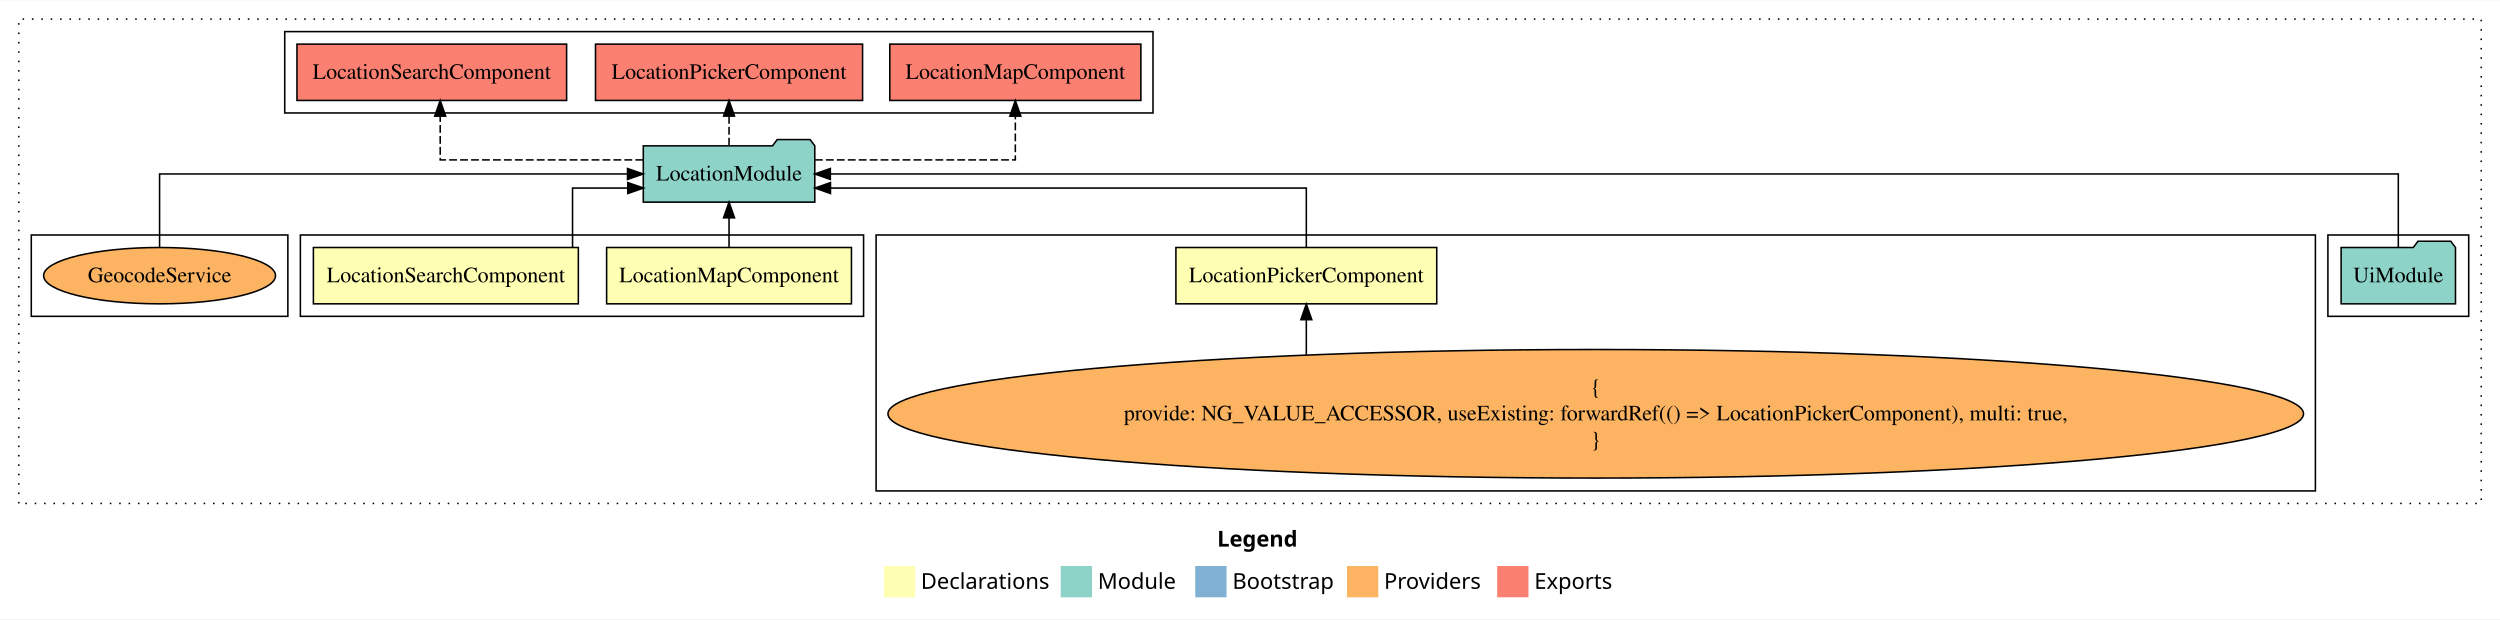
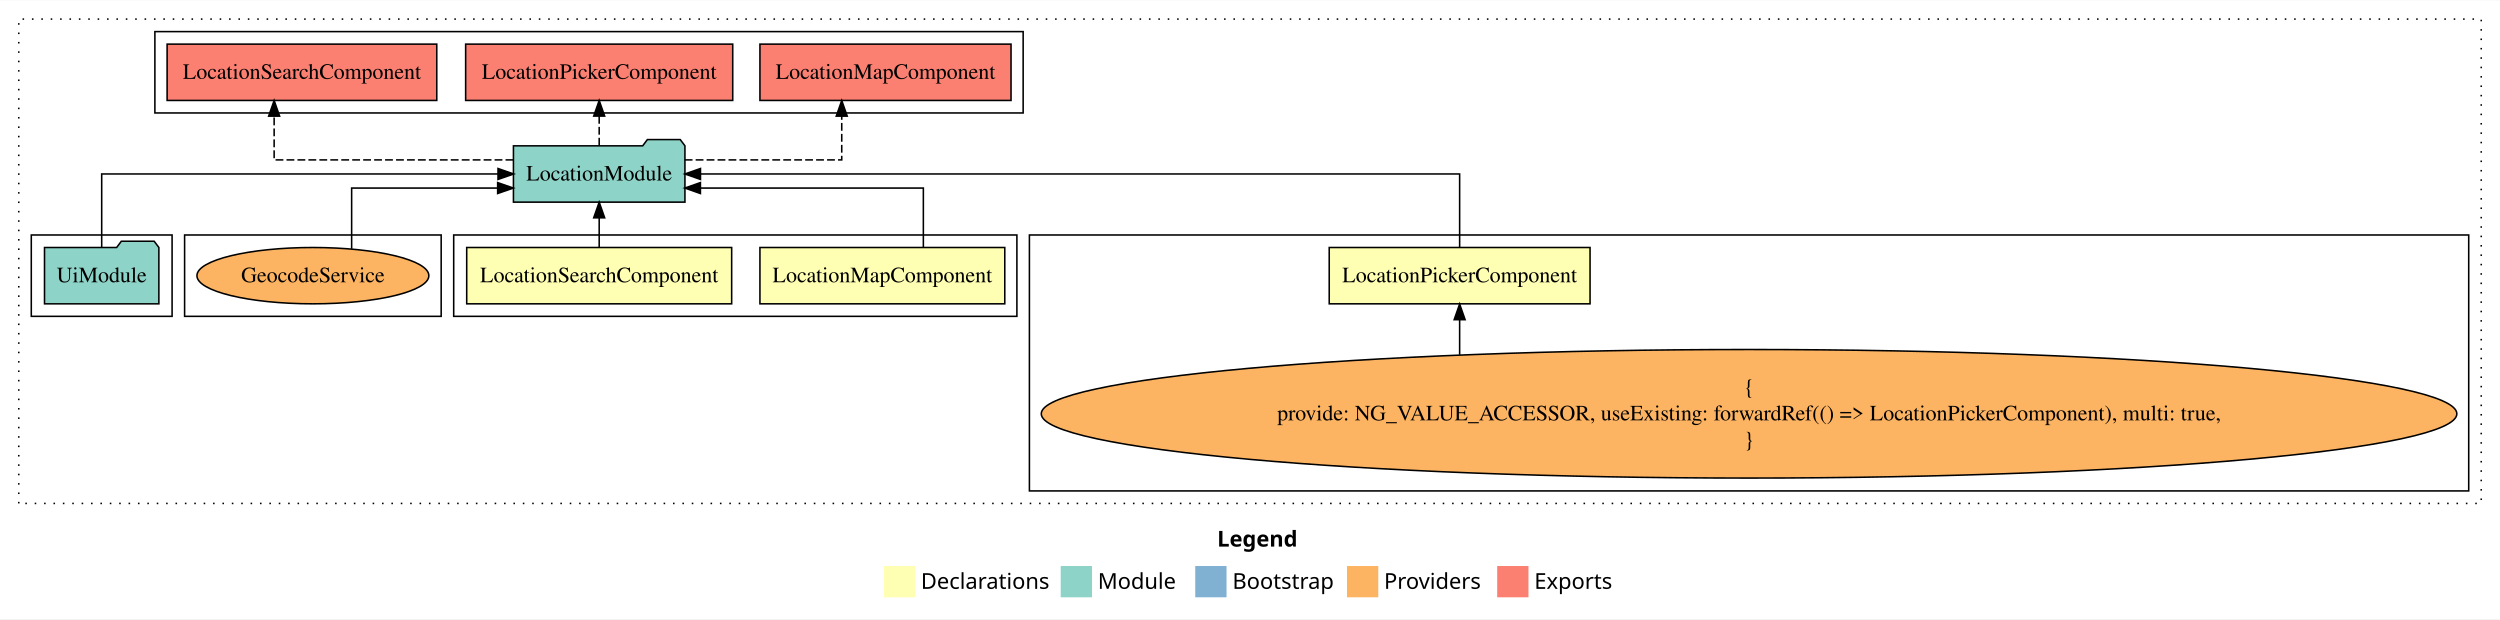
<svg xmlns="http://www.w3.org/2000/svg" width="1598pt" height="396pt" viewBox="0.00 0.00 1598.00 395.59">
  <g id="graph0" class="graph" transform="scale(1 1) rotate(0) translate(4 391.59)">
    <polygon fill="white" stroke="transparent" points="-4,4 -4,-391.59 1594,-391.59 1594,4 -4,4" />
    <text text-anchor="start" x="774.01" y="-42.4" font-family="sans-serif" font-weight="bold" font-size="14.00">Legend</text>
    <polygon fill="#ffffb3" stroke="transparent" points="561,-10 561,-30 581,-30 581,-10 561,-10" />
    <text text-anchor="start" x="584.63" y="-15.4" font-family="sans-serif" font-size="14.00">  Declarations</text>
    <polygon fill="#8dd3c7" stroke="transparent" points="674,-10 674,-30 694,-30 694,-10 674,-10" />
    <text text-anchor="start" x="697.73" y="-15.4" font-family="sans-serif" font-size="14.00">  Module</text>
    <polygon fill="#80b1d3" stroke="transparent" points="760,-10 760,-30 780,-30 780,-10 760,-10" />
    <text text-anchor="start" x="783.78" y="-15.4" font-family="sans-serif" font-size="14.00">  Bootstrap</text>
    <polygon fill="#fdb462" stroke="transparent" points="857,-10 857,-30 877,-30 877,-10 857,-10" />
    <text text-anchor="start" x="880.67" y="-15.4" font-family="sans-serif" font-size="14.00">  Providers</text>
    <polygon fill="#fb8072" stroke="transparent" points="953,-10 953,-30 973,-30 973,-10 953,-10" />
    <text text-anchor="start" x="976.73" y="-15.4" font-family="sans-serif" font-size="14.00">  Exports</text>
    <g id="clust1" class="cluster">
      <polygon fill="none" stroke="black" stroke-dasharray="1,5" points="8,-70 8,-379.59 1582,-379.59 1582,-70 8,-70" />
    </g>
-     <g id="clust6" class="cluster">
-       <polygon fill="none" stroke="black" points="1484,-189.59 1484,-241.59 1574,-241.59 1574,-189.59 1484,-189.59" />
-     </g>
    <g id="clust4" class="cluster">
-       <polygon fill="none" stroke="black" points="556,-78 556,-241.59 1476,-241.59 1476,-78 556,-78" />
+       <polygon fill="none" stroke="black" points="654,-78 654,-241.59 1574,-241.59 1574,-78 654,-78" />
    </g>
    <g id="clust2" class="cluster">
-       <polygon fill="none" stroke="black" points="188,-189.59 188,-241.59 548,-241.59 548,-189.59 188,-189.59" />
+       <polygon fill="none" stroke="black" points="286,-189.59 286,-241.59 646,-241.59 646,-189.59 286,-189.59" />
+     </g>
+     <g id="clust9" class="cluster">
+       <polygon fill="none" stroke="black" points="114,-189.59 114,-241.59 278,-241.59 278,-189.59 114,-189.59" />
    </g>
    <g id="clust7" class="cluster">
-       <polygon fill="none" stroke="black" points="178,-319.59 178,-371.59 733,-371.59 733,-319.59 178,-319.59" />
+       <polygon fill="none" stroke="black" points="95,-319.59 95,-371.59 650,-371.59 650,-319.59 95,-319.59" />
    </g>
-     <g id="clust9" class="cluster">
-       <polygon fill="none" stroke="black" points="16,-189.59 16,-241.59 180,-241.59 180,-189.59 16,-189.59" />
+     <g id="clust6" class="cluster">
+       <polygon fill="none" stroke="black" points="16,-189.59 16,-241.59 106,-241.59 106,-189.59 16,-189.59" />
    </g>
    <g id="node1" class="node">
-       <polygon fill="#ffffb3" stroke="black" points="540.25,-233.59 383.75,-233.59 383.75,-197.59 540.25,-197.59 540.25,-233.59" />
-       <text text-anchor="middle" x="462" y="-211.39" font-family="Times,serif" font-size="14.00">LocationMapComponent</text>
+       <polygon fill="#ffffb3" stroke="black" points="638.25,-233.59 481.75,-233.59 481.75,-197.59 638.25,-197.59 638.25,-233.59" />
+       <text text-anchor="middle" x="560" y="-211.39" font-family="Times,serif" font-size="14.00">LocationMapComponent</text>
    </g>
    <g id="node4" class="node">
-       <polygon fill="#8dd3c7" stroke="black" points="516.81,-298.59 513.81,-302.59 492.81,-302.59 489.81,-298.59 407.19,-298.59 407.19,-262.59 516.81,-262.59 516.81,-298.59" />
-       <text text-anchor="middle" x="462" y="-276.39" font-family="Times,serif" font-size="14.00">LocationModule</text>
+       <polygon fill="#8dd3c7" stroke="black" points="433.81,-298.59 430.81,-302.59 409.81,-302.59 406.81,-298.59 324.19,-298.59 324.19,-262.59 433.81,-262.59 433.81,-298.59" />
+       <text text-anchor="middle" x="379" y="-276.39" font-family="Times,serif" font-size="14.00">LocationModule</text>
    </g>
    <g id="edge1" class="edge">
-       <path fill="none" stroke="black" d="M462,-233.7C462,-233.7 462,-252.58 462,-252.58" />
-       <polygon fill="black" stroke="black" points="458.5,-252.58 462,-262.58 465.5,-252.58 458.5,-252.58" />
+       <path fill="none" stroke="black" d="M586.21,-233.62C586.21,-249.99 586.21,-271.59 586.21,-271.59 586.21,-271.59 443.71,-271.59 443.71,-271.59" />
+       <polygon fill="black" stroke="black" points="443.71,-268.09 433.71,-271.59 443.71,-275.09 443.71,-268.09" />
    </g>
    <g id="node2" class="node">
-       <polygon fill="#ffffb3" stroke="black" points="914.36,-233.59 747.64,-233.59 747.64,-197.59 914.36,-197.59 914.36,-233.59" />
-       <text text-anchor="middle" x="831" y="-211.39" font-family="Times,serif" font-size="14.00">LocationPickerComponent</text>
+       <polygon fill="#ffffb3" stroke="black" points="1012.36,-233.59 845.64,-233.59 845.64,-197.59 1012.36,-197.59 1012.36,-233.59" />
+       <text text-anchor="middle" x="929" y="-211.39" font-family="Times,serif" font-size="14.00">LocationPickerComponent</text>
    </g>
    <g id="edge2" class="edge">
-       <path fill="none" stroke="black" d="M831,-233.62C831,-249.99 831,-271.59 831,-271.59 831,-271.59 526.84,-271.59 526.84,-271.59" />
-       <polygon fill="black" stroke="black" points="526.84,-268.09 516.84,-271.59 526.84,-275.09 526.84,-268.09" />
+       <path fill="none" stroke="black" d="M929,-233.7C929,-252.93 929,-280.59 929,-280.59 929,-280.59 443.75,-280.59 443.75,-280.59" />
+       <polygon fill="black" stroke="black" points="443.75,-277.09 433.75,-280.59 443.75,-284.09 443.75,-277.09" />
    </g>
    <g id="node3" class="node">
-       <polygon fill="#ffffb3" stroke="black" points="365.68,-233.59 196.32,-233.59 196.32,-197.59 365.68,-197.59 365.68,-233.59" />
-       <text text-anchor="middle" x="281" y="-211.39" font-family="Times,serif" font-size="14.00">LocationSearchComponent</text>
+       <polygon fill="#ffffb3" stroke="black" points="463.68,-233.59 294.32,-233.59 294.32,-197.59 463.68,-197.59 463.68,-233.59" />
+       <text text-anchor="middle" x="379" y="-211.39" font-family="Times,serif" font-size="14.00">LocationSearchComponent</text>
    </g>
    <g id="edge4" class="edge">
-       <path fill="none" stroke="black" d="M361.97,-233.62C361.97,-249.99 361.97,-271.59 361.97,-271.59 361.97,-271.59 397.3,-271.59 397.3,-271.59" />
-       <polygon fill="black" stroke="black" points="397.3,-275.09 407.3,-271.59 397.3,-268.09 397.3,-275.09" />
+       <path fill="none" stroke="black" d="M379,-233.7C379,-233.7 379,-252.58 379,-252.58" />
+       <polygon fill="black" stroke="black" points="375.5,-252.58 379,-262.58 382.5,-252.58 375.5,-252.58" />
    </g>
    <g id="node7" class="node">
-       <polygon fill="#fb8072" stroke="black" points="725.25,-363.59 564.75,-363.59 564.75,-327.59 725.25,-327.59 725.25,-363.59" />
-       <text text-anchor="middle" x="645" y="-341.39" font-family="Times,serif" font-size="14.00">LocationMapComponent </text>
+       <polygon fill="#fb8072" stroke="black" points="642.25,-363.59 481.75,-363.59 481.75,-327.59 642.25,-327.59 642.25,-363.59" />
+       <text text-anchor="middle" x="562" y="-341.39" font-family="Times,serif" font-size="14.00">LocationMapComponent </text>
    </g>
    <g id="edge6" class="edge">
-       <path fill="none" stroke="black" stroke-dasharray="5,2" d="M516.91,-289.59C570.81,-289.59 645,-289.59 645,-289.59 645,-289.59 645,-317.56 645,-317.56" />
-       <polygon fill="black" stroke="black" points="641.5,-317.56 645,-327.56 648.5,-317.56 641.5,-317.56" />
+       <path fill="none" stroke="black" stroke-dasharray="5,2" d="M433.66,-289.59C478.3,-289.59 534.04,-289.59 534.04,-289.59 534.04,-289.59 534.04,-317.56 534.04,-317.56" />
+       <polygon fill="black" stroke="black" points="530.54,-317.56 534.04,-327.56 537.54,-317.56 530.54,-317.56" />
    </g>
    <g id="node8" class="node">
-       <polygon fill="#fb8072" stroke="black" points="547.36,-363.59 376.64,-363.59 376.64,-327.59 547.36,-327.59 547.36,-363.59" />
-       <text text-anchor="middle" x="462" y="-341.39" font-family="Times,serif" font-size="14.00">LocationPickerComponent </text>
+       <polygon fill="#fb8072" stroke="black" points="464.36,-363.59 293.64,-363.59 293.64,-327.59 464.36,-327.59 464.36,-363.59" />
+       <text text-anchor="middle" x="379" y="-341.39" font-family="Times,serif" font-size="14.00">LocationPickerComponent </text>
    </g>
    <g id="edge7" class="edge">
-       <path fill="none" stroke="black" stroke-dasharray="5,2" d="M462,-298.7C462,-298.7 462,-317.58 462,-317.58" />
-       <polygon fill="black" stroke="black" points="458.5,-317.58 462,-327.58 465.5,-317.58 458.5,-317.58" />
+       <path fill="none" stroke="black" stroke-dasharray="5,2" d="M379,-298.7C379,-298.7 379,-317.58 379,-317.58" />
+       <polygon fill="black" stroke="black" points="375.5,-317.58 379,-327.58 382.5,-317.58 375.5,-317.58" />
    </g>
    <g id="node9" class="node">
-       <polygon fill="#fb8072" stroke="black" points="358.18,-363.59 185.82,-363.59 185.82,-327.59 358.18,-327.59 358.18,-363.59" />
-       <text text-anchor="middle" x="272" y="-341.39" font-family="Times,serif" font-size="14.00">LocationSearchComponent </text>
+       <polygon fill="#fb8072" stroke="black" points="275.18,-363.59 102.82,-363.59 102.82,-327.59 275.18,-327.59 275.18,-363.59" />
+       <text text-anchor="middle" x="189" y="-341.39" font-family="Times,serif" font-size="14.00">LocationSearchComponent </text>
    </g>
    <g id="edge8" class="edge">
-       <path fill="none" stroke="black" stroke-dasharray="5,2" d="M407.11,-289.59C352.68,-289.59 277.38,-289.59 277.38,-289.59 277.38,-289.59 277.38,-317.56 277.38,-317.56" />
-       <polygon fill="black" stroke="black" points="273.88,-317.56 277.38,-327.56 280.88,-317.56 273.88,-317.56" />
+       <path fill="none" stroke="black" stroke-dasharray="5,2" d="M324.14,-289.59C262.58,-289.59 171.23,-289.59 171.23,-289.59 171.23,-289.59 171.23,-317.56 171.23,-317.56" />
+       <polygon fill="black" stroke="black" points="167.73,-317.56 171.23,-327.56 174.73,-317.56 167.73,-317.56" />
    </g>
    <g id="node5" class="node">
-       <ellipse fill="#fdb462" stroke="black" cx="1016" cy="-127.3" rx="452.42" ry="41.09" />
-       <text text-anchor="middle" x="1016" y="-139.9" font-family="Times,serif" font-size="14.00">{</text>
-       <text text-anchor="middle" x="1016" y="-123.1" font-family="Times,serif" font-size="14.00">    provide: NG_VALUE_ACCESSOR, useExisting: forwardRef(() =&gt; LocationPickerComponent), multi: true,</text>
-       <text text-anchor="middle" x="1016" y="-106.3" font-family="Times,serif" font-size="14.00">}</text>
+       <ellipse fill="#fdb462" stroke="black" cx="1114" cy="-127.3" rx="452.42" ry="41.09" />
+       <text text-anchor="middle" x="1114" y="-139.9" font-family="Times,serif" font-size="14.00">{</text>
+       <text text-anchor="middle" x="1114" y="-123.1" font-family="Times,serif" font-size="14.00">    provide: NG_VALUE_ACCESSOR, useExisting: forwardRef(() =&gt; LocationPickerComponent), multi: true,</text>
+       <text text-anchor="middle" x="1114" y="-106.3" font-family="Times,serif" font-size="14.00">}</text>
    </g>
    <g id="edge3" class="edge">
-       <path fill="none" stroke="black" d="M831,-165C831,-165 831,-187.45 831,-187.45" />
-       <polygon fill="black" stroke="black" points="827.5,-187.45 831,-197.45 834.5,-187.45 827.5,-187.45" />
+       <path fill="none" stroke="black" d="M929,-165C929,-165 929,-187.45 929,-187.45" />
+       <polygon fill="black" stroke="black" points="925.5,-187.45 929,-197.45 932.5,-187.45 925.5,-187.45" />
    </g>
    <g id="node6" class="node">
-       <polygon fill="#8dd3c7" stroke="black" points="1565.55,-233.59 1562.55,-237.59 1541.55,-237.59 1538.55,-233.59 1492.45,-233.59 1492.45,-197.59 1565.55,-197.59 1565.55,-233.59" />
-       <text text-anchor="middle" x="1529" y="-211.39" font-family="Times,serif" font-size="14.00">UiModule</text>
+       <polygon fill="#8dd3c7" stroke="black" points="97.55,-233.59 94.55,-237.59 73.55,-237.59 70.55,-233.59 24.45,-233.59 24.45,-197.59 97.55,-197.59 97.55,-233.59" />
+       <text text-anchor="middle" x="61" y="-211.39" font-family="Times,serif" font-size="14.00">UiModule</text>
    </g>
    <g id="edge5" class="edge">
-       <path fill="none" stroke="black" d="M1529,-233.7C1529,-252.93 1529,-280.59 1529,-280.59 1529,-280.59 526.75,-280.59 526.75,-280.59" />
-       <polygon fill="black" stroke="black" points="526.75,-277.09 516.75,-280.59 526.75,-284.09 526.75,-277.09" />
+       <path fill="none" stroke="black" d="M61,-233.7C61,-252.93 61,-280.59 61,-280.59 61,-280.59 314.33,-280.59 314.33,-280.59" />
+       <polygon fill="black" stroke="black" points="314.33,-284.09 324.33,-280.59 314.33,-277.09 314.33,-284.09" />
    </g>
    <g id="node10" class="node">
-       <ellipse fill="#fdb462" stroke="black" cx="98" cy="-215.59" rx="74.12" ry="18" />
-       <text text-anchor="middle" x="98" y="-211.39" font-family="Times,serif" font-size="14.00">GeocodeService</text>
+       <ellipse fill="#fdb462" stroke="black" cx="196" cy="-215.59" rx="74.12" ry="18" />
+       <text text-anchor="middle" x="196" y="-211.39" font-family="Times,serif" font-size="14.00">GeocodeService</text>
    </g>
    <g id="edge9" class="edge">
-       <path fill="none" stroke="black" d="M98,-233.7C98,-252.93 98,-280.59 98,-280.59 98,-280.59 397.11,-280.59 397.11,-280.59" />
-       <polygon fill="black" stroke="black" points="397.11,-284.09 407.11,-280.59 397.11,-277.09 397.11,-284.09" />
+       <path fill="none" stroke="black" d="M220.77,-232.7C220.77,-249.16 220.77,-271.59 220.77,-271.59 220.77,-271.59 314.1,-271.59 314.1,-271.59" />
+       <polygon fill="black" stroke="black" points="314.1,-275.09 324.1,-271.59 314.1,-268.09 314.1,-275.09" />
    </g>
  </g>
</svg>
